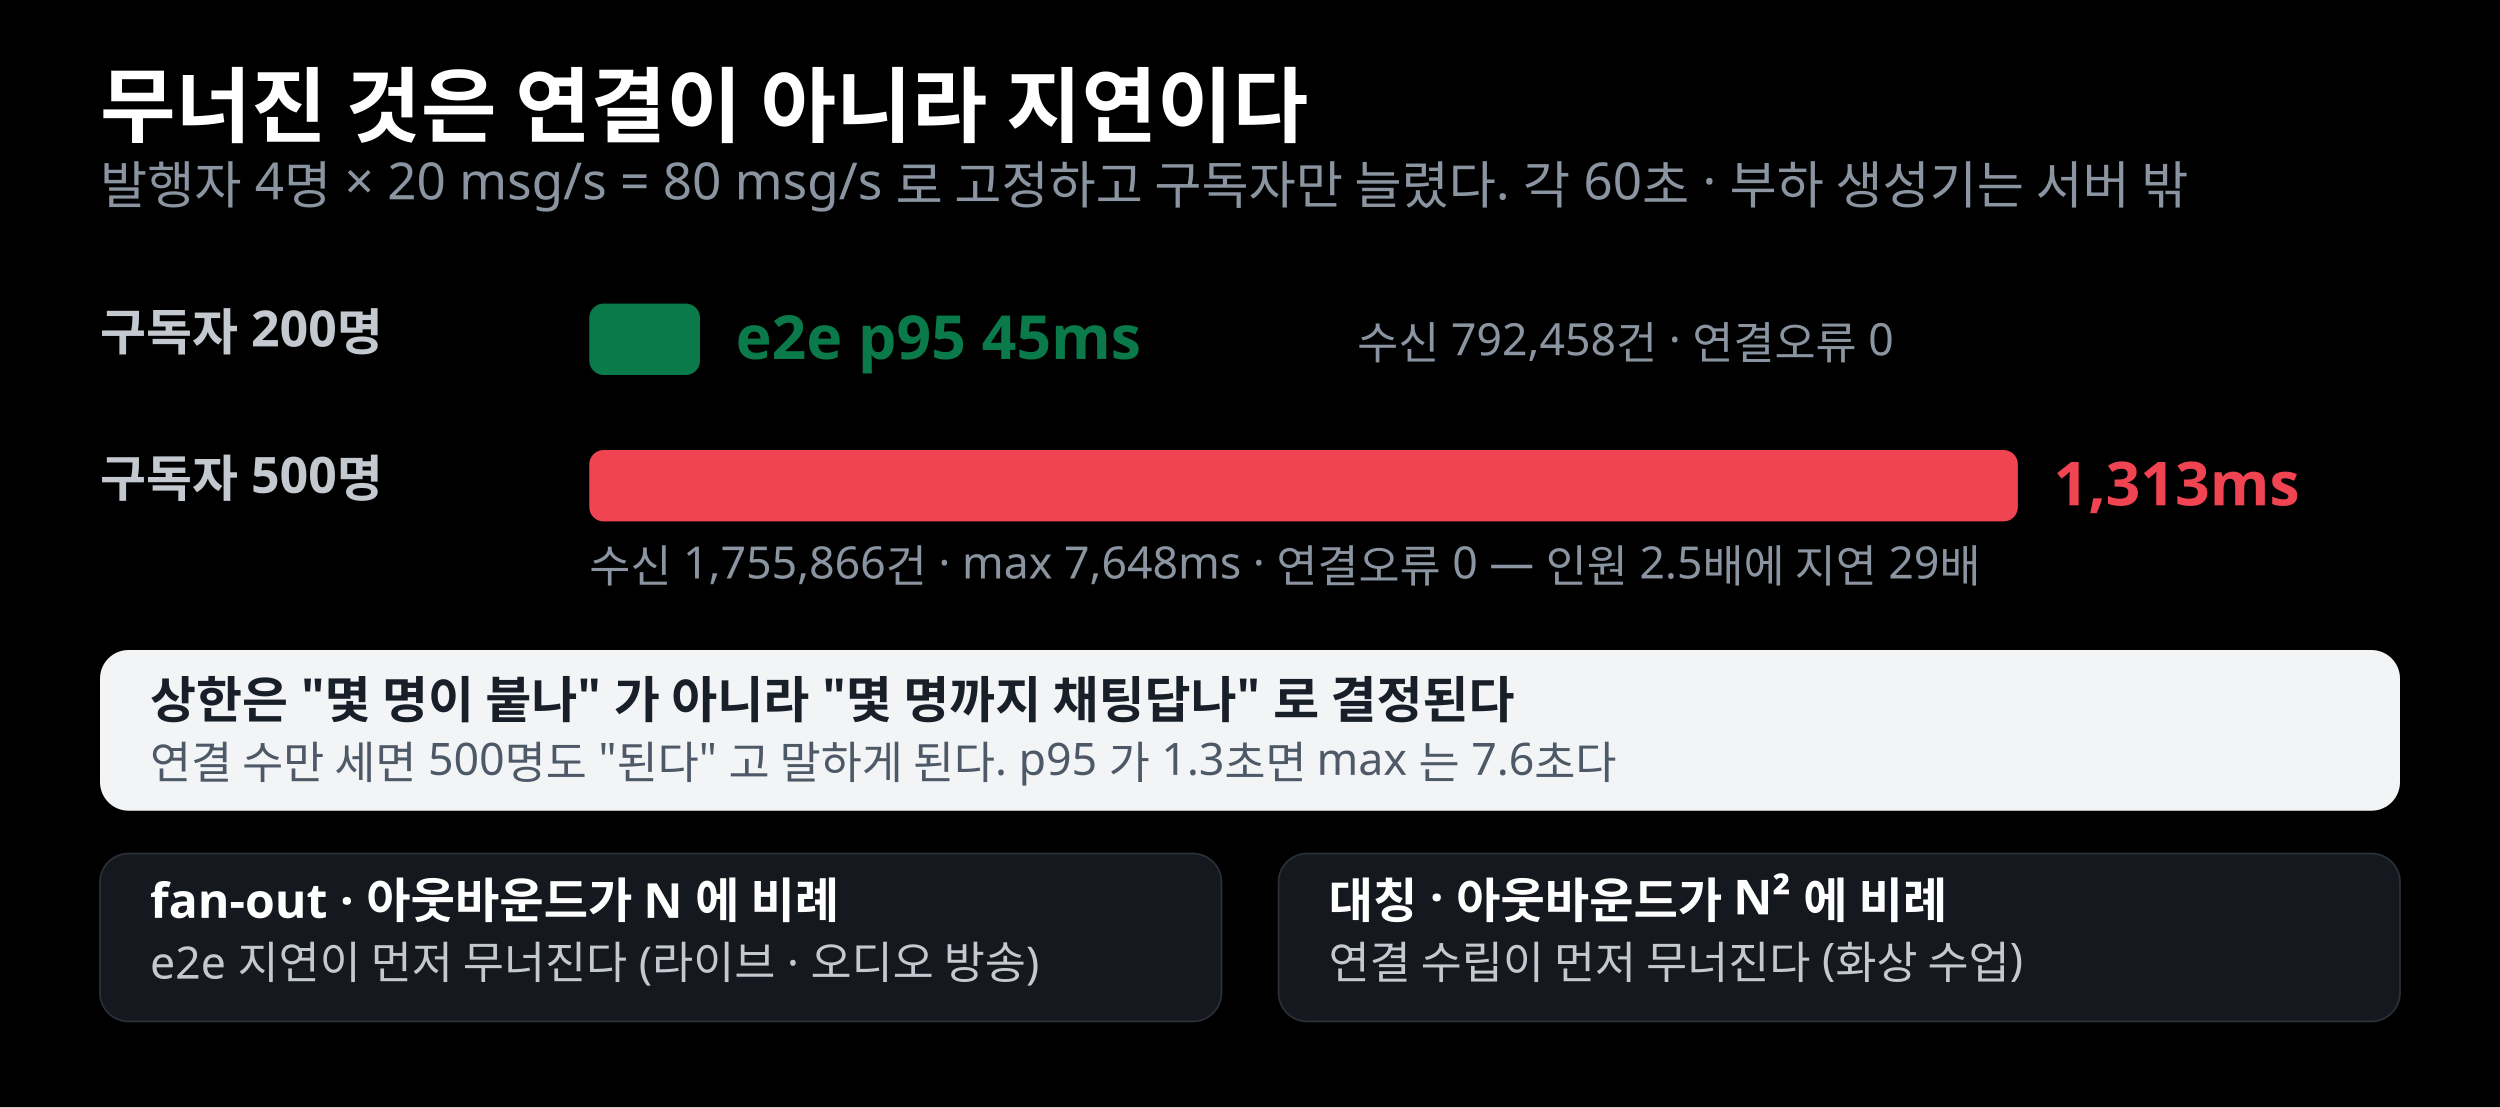
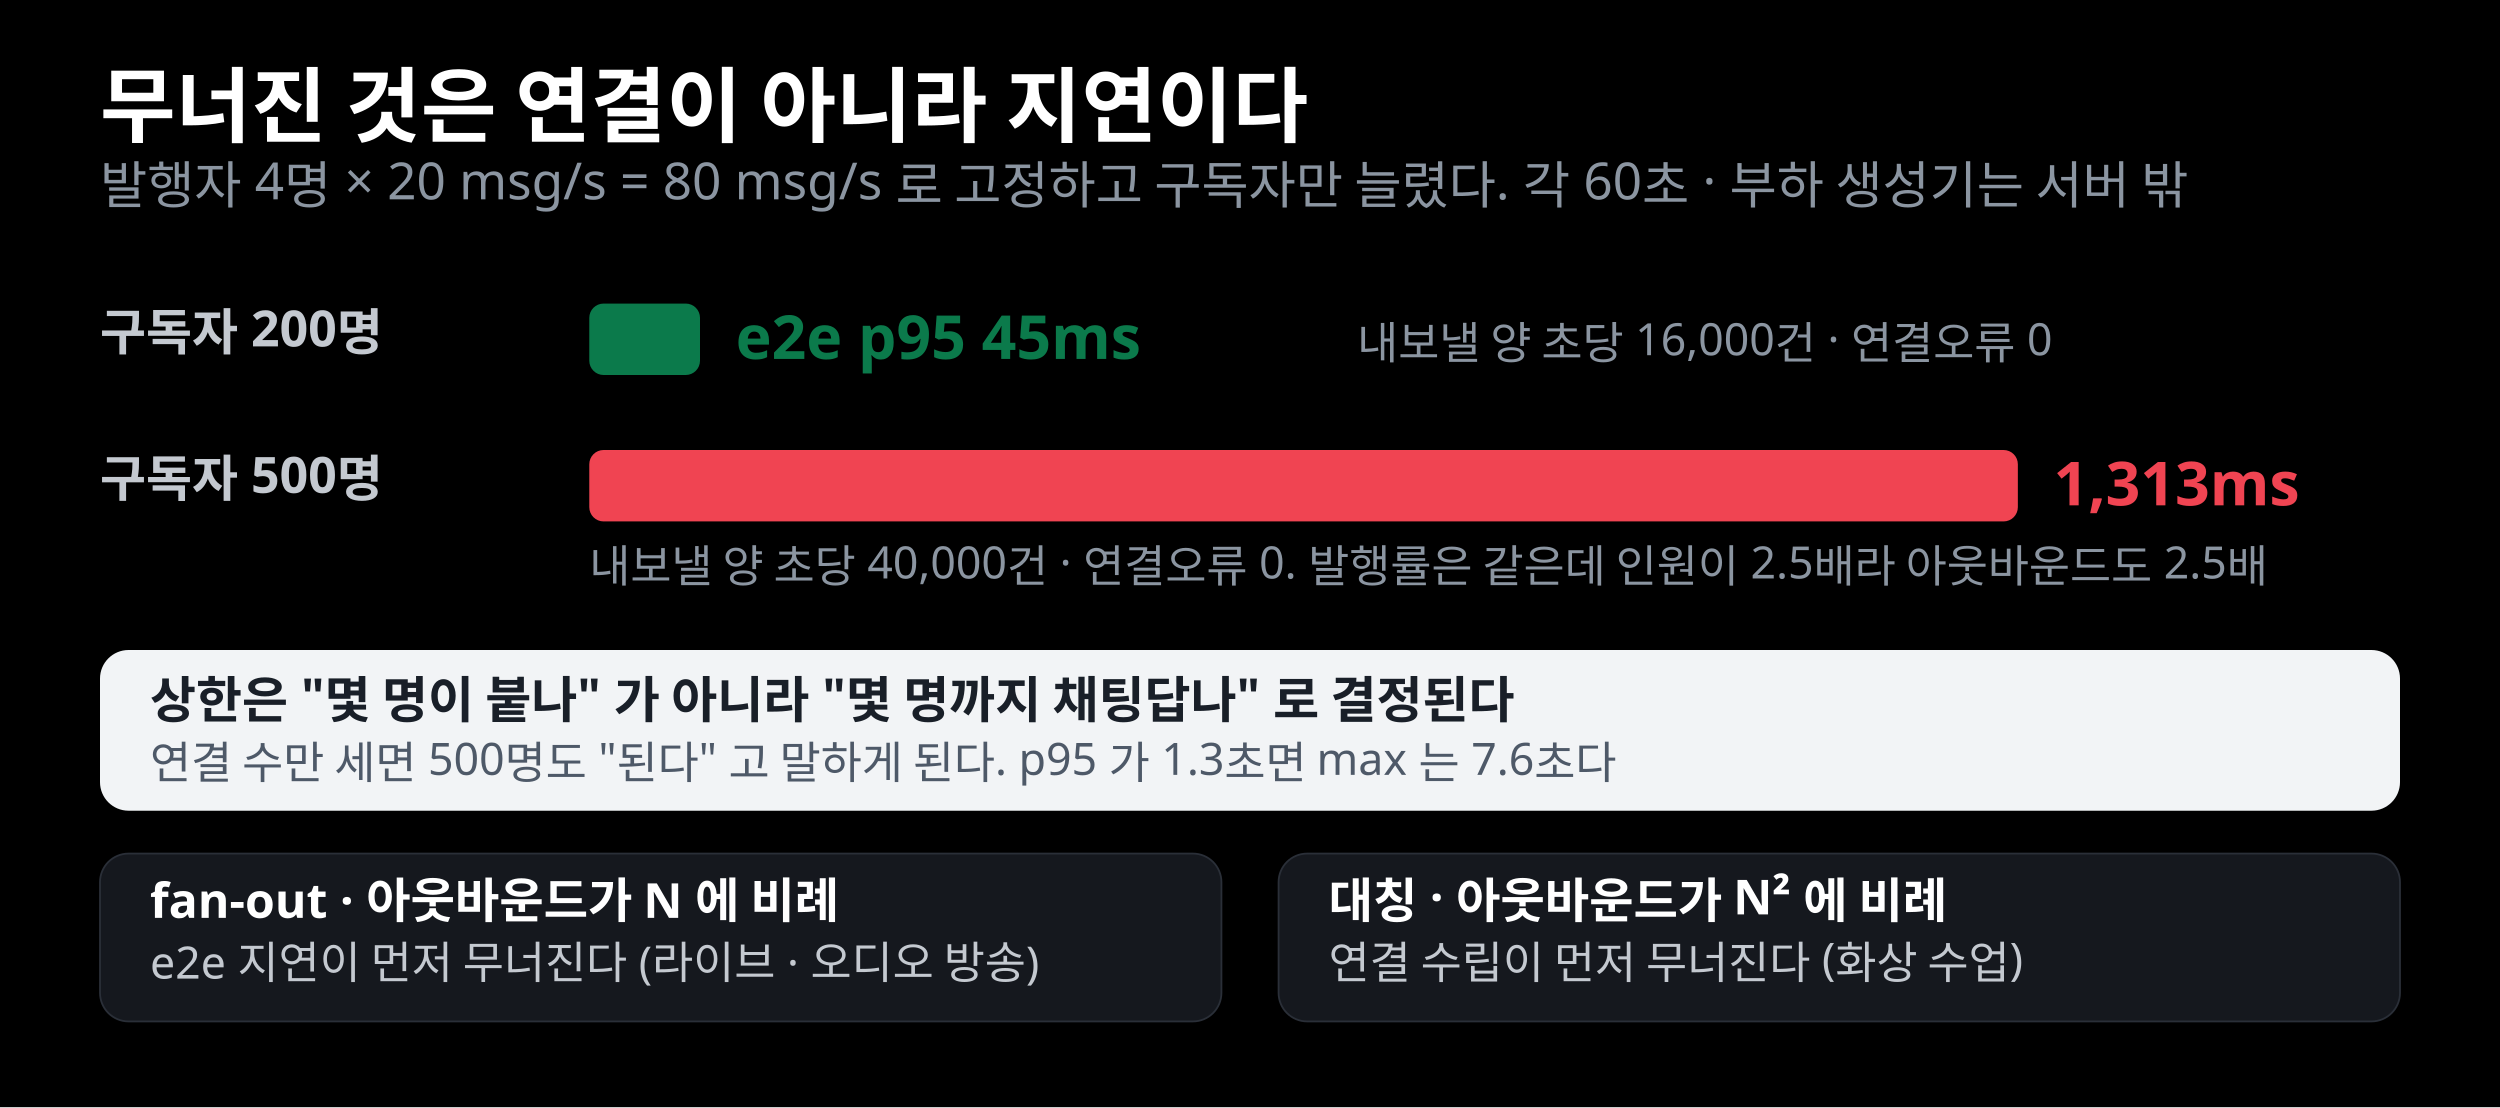
<svg xmlns="http://www.w3.org/2000/svg" width="1400" height="620" viewBox="0 0 1400 620" font-family="Pretendard, 'Apple SD Gothic Neo', sans-serif">
  <rect width="1400" height="620" fill="#000000" />
  <text x="56" y="76" font-size="46" font-weight="800" fill="#FFFFFF">무너진 것은 연결이 아니라 지연이다</text>
  <text x="56" y="114" font-size="28.7" fill="#8B95A1">발행자 4명 × 20 msg/s = 80 msg/s 로 고정하고 구독자만 늘렸다. 각 60초 · 부하 생성기는 서버 밖</text>
  <text x="56" y="196" font-size="28" font-weight="700" fill="#C4C9D0">구독자 200명</text>
  <rect x="330" y="170" width="62" height="40" rx="8" fill="#0B7A4B" />
  <text x="412" y="201" font-size="34" font-weight="800" fill="#0B7A4B">e2e p95 45ms</text>
-   <text x="760" y="201" font-size="25" fill="#8B95A1">수신 792,458건 · 연결오류 0</text>
+   <text x="760" y="201" font-size="25" fill="#8B95A1">내보낼 양 초당 16,000건 · 연결오류 0</text>
  <text x="56" y="278" font-size="28" font-weight="700" fill="#C4C9D0">구독자 500명</text>
  <rect x="330" y="252" width="800" height="40" rx="8" fill="#F04452" />
  <text x="1150" y="283" font-size="34" font-weight="800" fill="#F04452">1,313ms</text>
-   <text x="330" y="326" font-size="25" fill="#8B95A1">수신 1,755,866건 · max 7,648ms · 연결오류 0 — 인원 2.5배에 지연 29배</text>
+   <text x="330" y="326" font-size="25" fill="#8B95A1">내보낼 양 초당 40,000건 · 연결오류 0. 발행률은 같은데 인원이 2.5배라 아웃바운드도 2.5배</text>
  <rect x="56" y="364" width="1288" height="90" rx="16" fill="#F2F4F6" />
  <text x="84" y="402" font-size="28" font-weight="700" fill="#191F28">상한은 "몇 명이 붙나" 가 아니라 "몇 명까지 채팅답나" 로 결정된다</text>
  <text x="84" y="436" font-size="25" fill="#4E5968">연결 수만 세면 500명도 "된다" 고 말하게 된다. p95 가 1.3초면 max 는 7.6초다</text>
  <rect x="56" y="478" width="628" height="94" rx="16" fill="#15181E" stroke="#2A2F38" />
  <text x="84" y="514" font-size="27" font-weight="700" fill="#FFFFFF">fan-out · 아웃바운드가 N 에 비례</text>
  <text x="84" y="548" font-size="25" fill="#C4C9D0">e2e 지연이 먼저 무너진다 (라이브 · 오디오 방송)</text>
  <rect x="716" y="478" width="628" height="94" rx="16" fill="#15181E" stroke="#2A2F38" />
  <text x="744" y="514" font-size="27" font-weight="700" fill="#FFFFFF">대칭 · 아웃바운드가 N² 에 비례</text>
  <text x="744" y="548" font-size="25" fill="#C4C9D0">연결 수립이 먼저 무너진다 (화상 수업)</text>
</svg>
